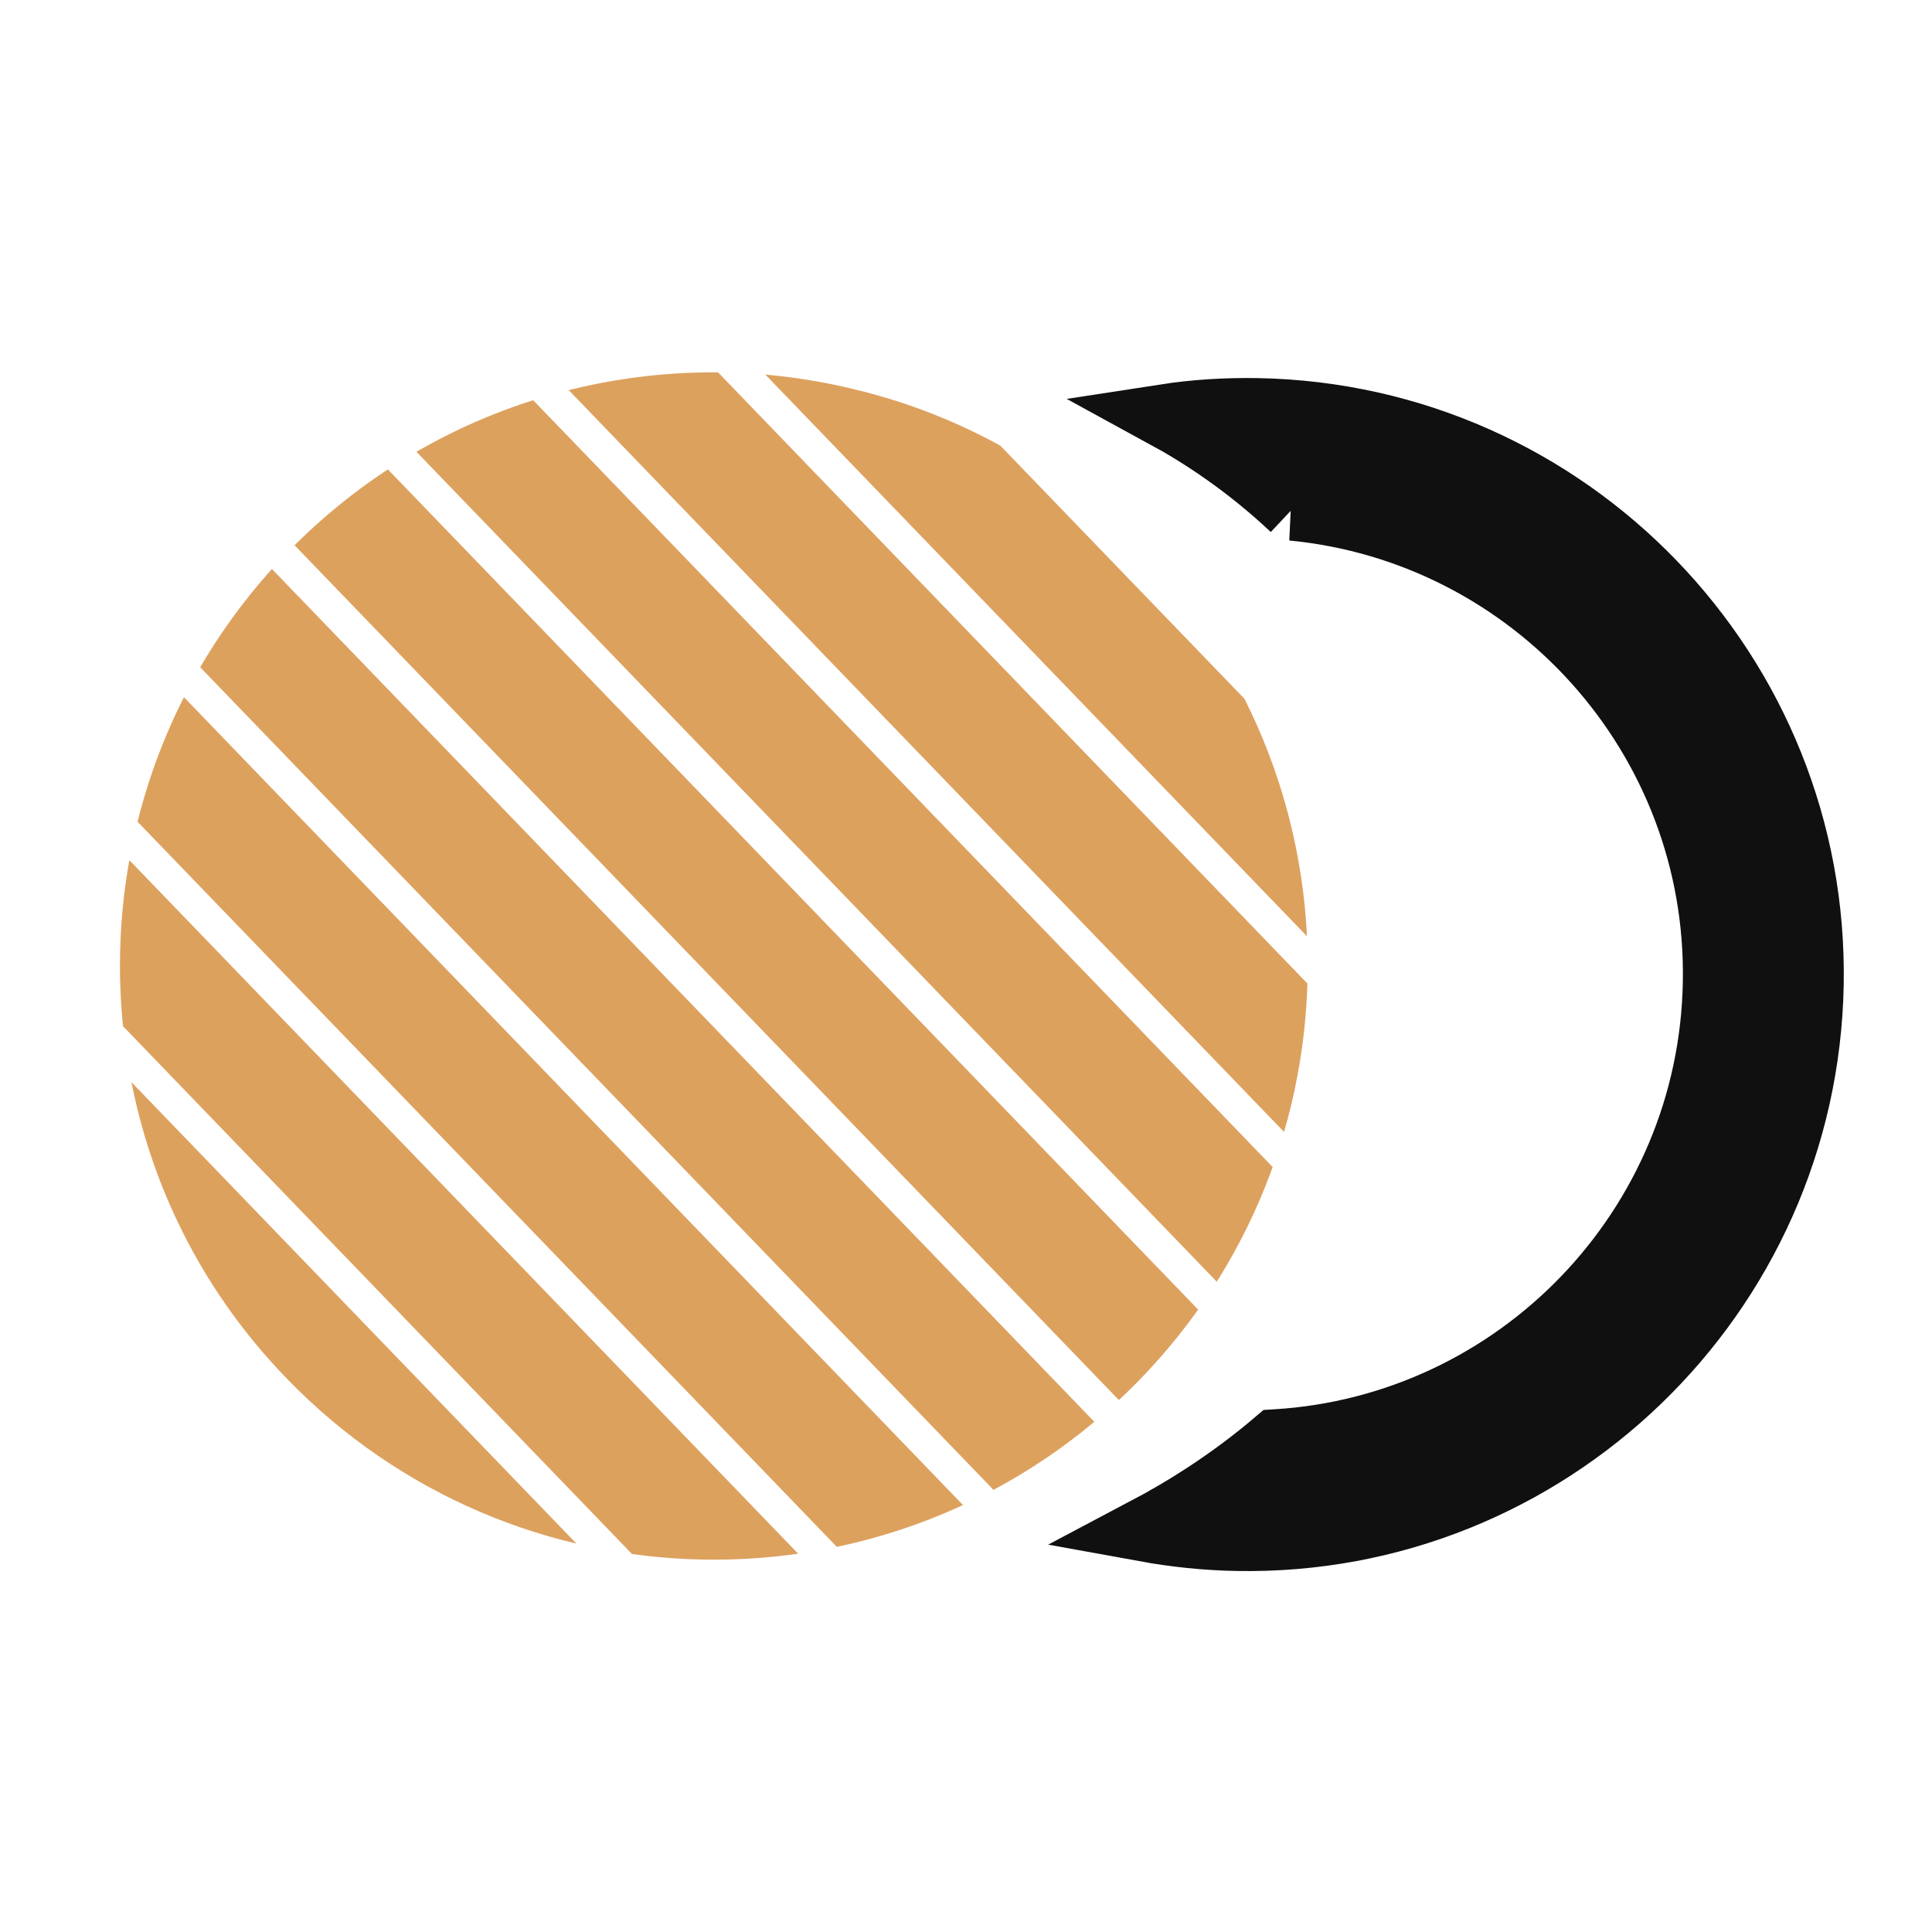
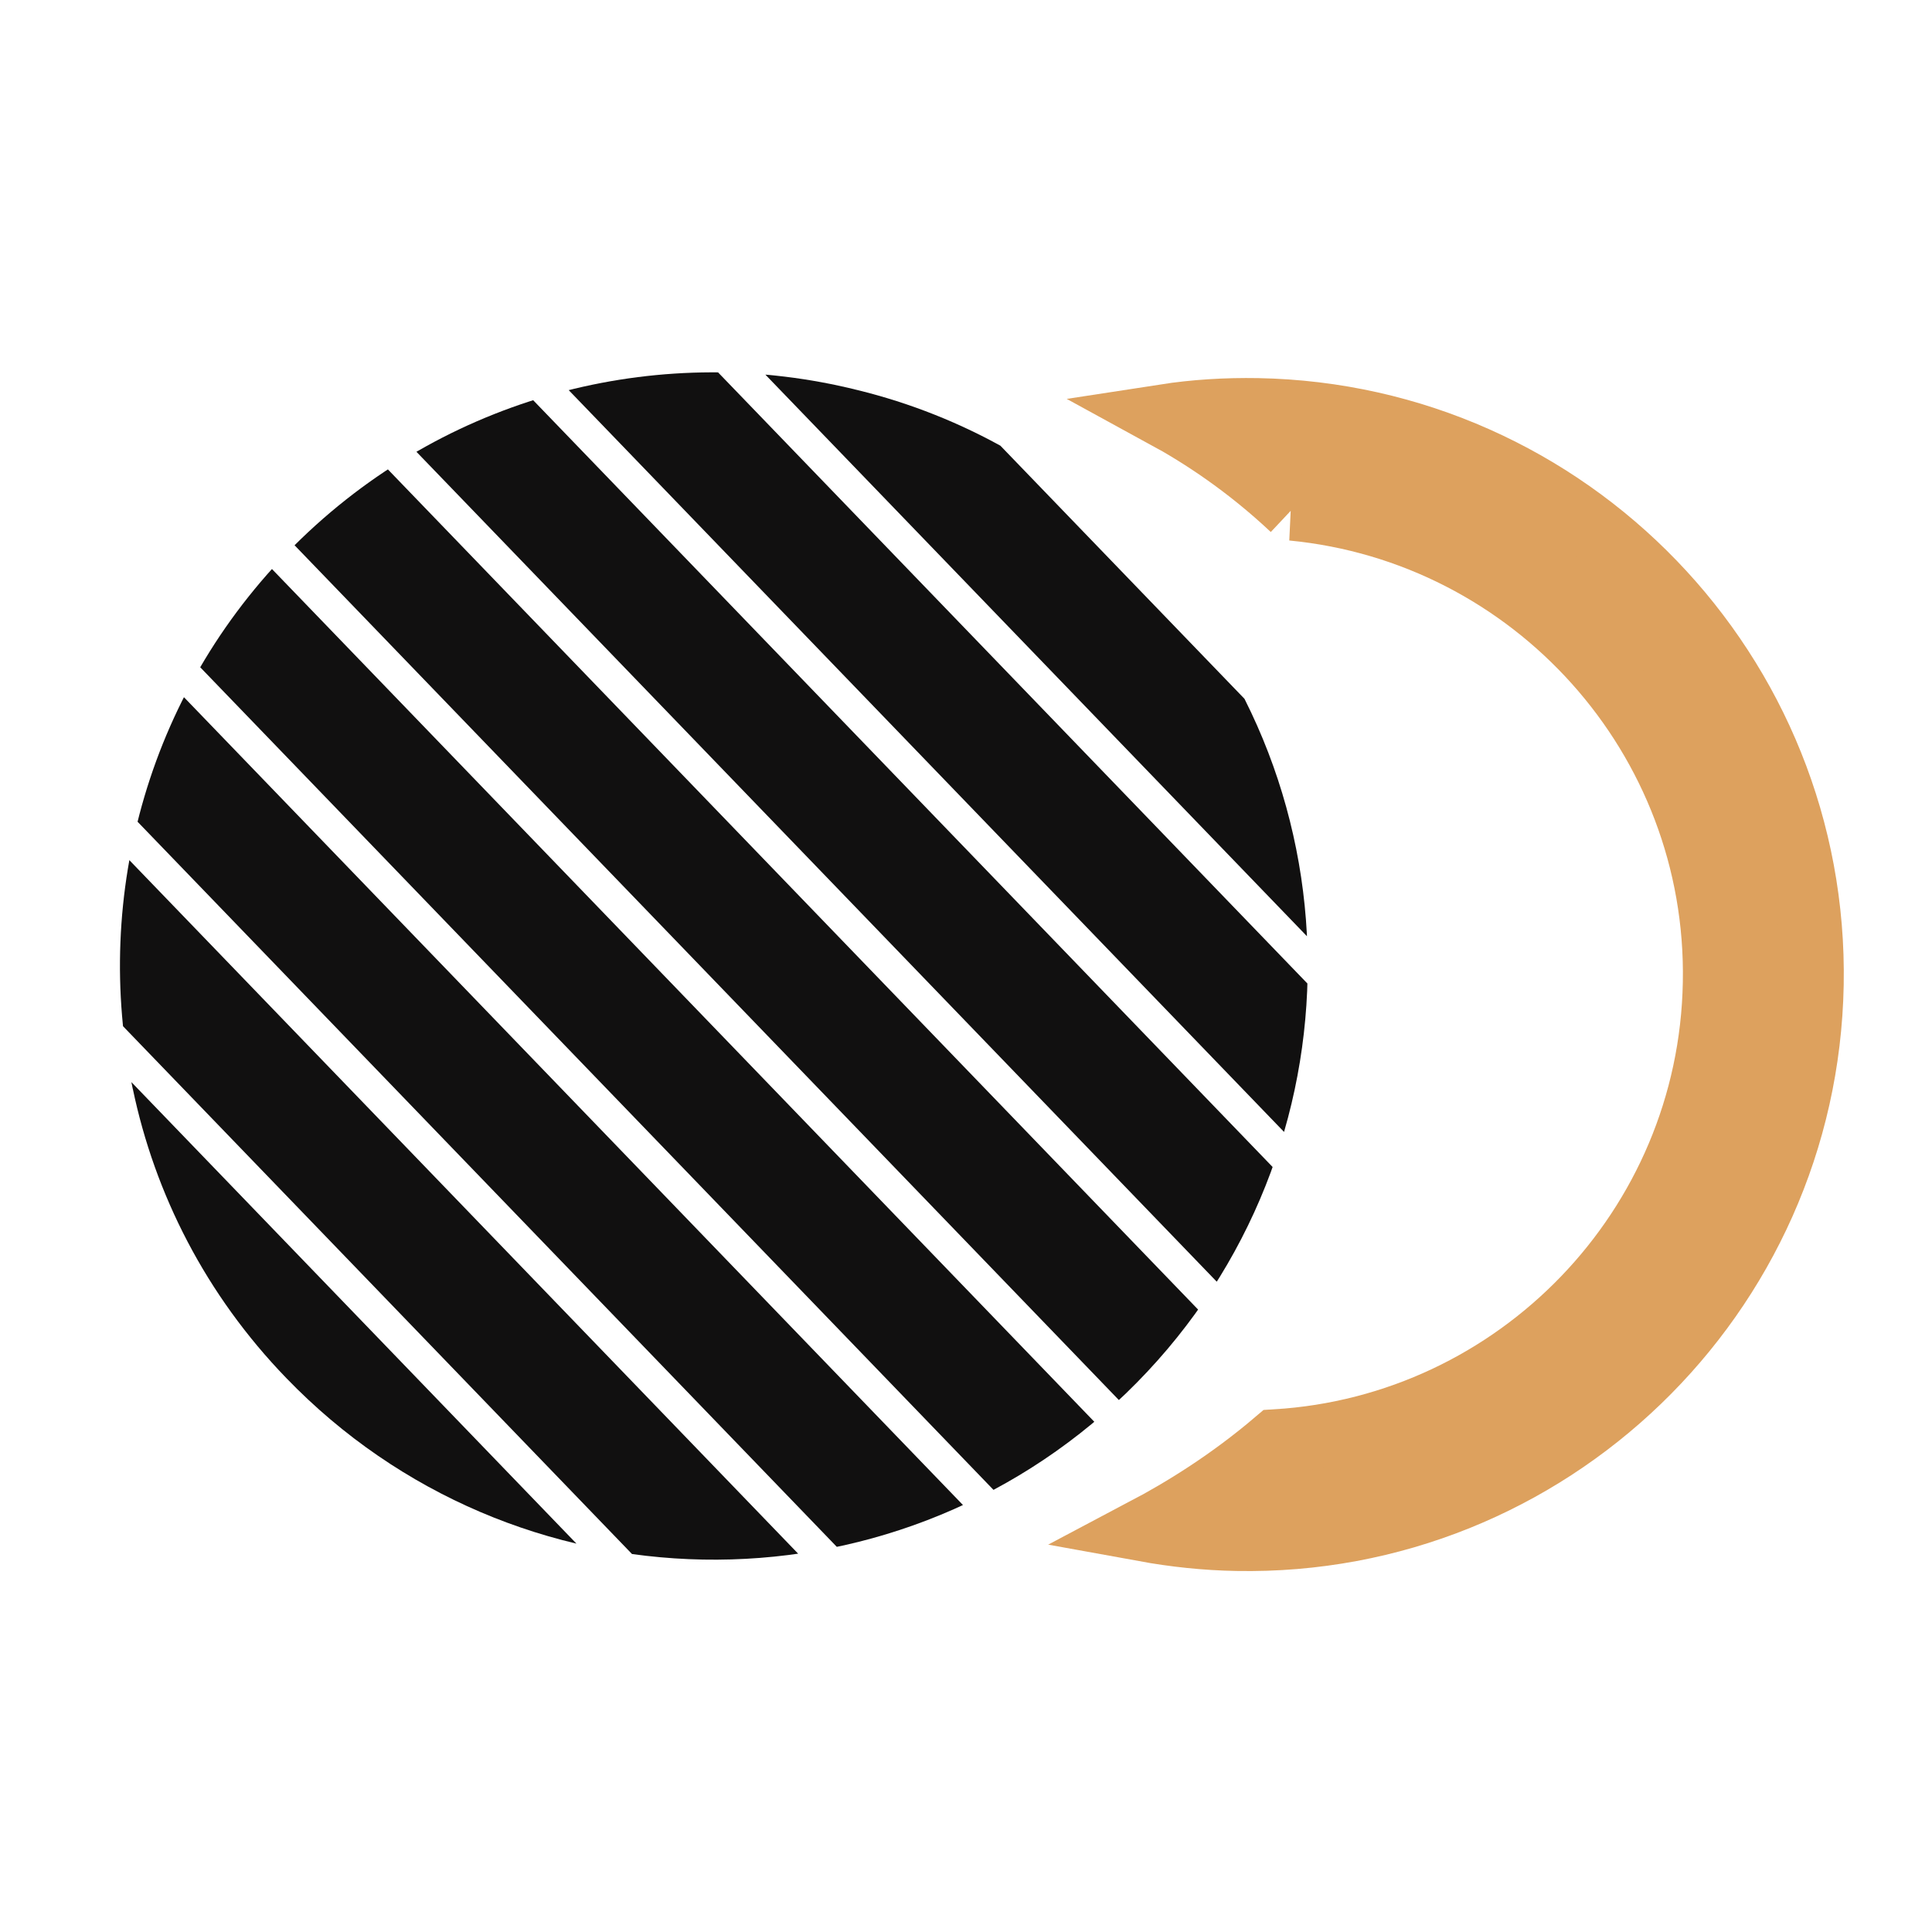
<svg xmlns="http://www.w3.org/2000/svg" id="Layer_2" data-name="Layer 2" viewBox="0 0 70.13 70.13">
  <defs>
    <style>
      .cls-1 {
-         stroke: #111010;
- 	fill: #111010;
+         stroke: #dda15e;
+ 	fill: #dda15e;
        stroke-miterlimit: 10;
        stroke-width: 2.31px;
      }

      .cls-2 {
-         fill: #dda15e;
+         fill: #111010;
      }

      .cls-3 {
        clip-path: url(#clippath);
      }

      .cls-4 {
        fill: none;
      }
    </style>
    <clipPath id="clippath">
      <path class="cls-4" d="m4.82,39.52c.8,3.83,2.65,7.48,5.57,10.5,8.27,8.57,21.91,8.82,30.48.56,8.57-8.27,8.83-21.91.56-30.48-2.91-3.02-6.5-5.01-10.3-5.94-6.96-1.74-14.64.04-20.19,5.39s-7.6,12.95-6.12,19.98Z" />
    </clipPath>
  </defs>
  <g id="Layer_1-2" data-name="Layer 1">
    <g>
      <path class="cls-4" d="m34.73,34.89c.21.1.43.22.66.34" />
      <g>
        <path class="cls-1" d="m46.91,18.47c8.74.84,15.5,8.3,15.33,17.2-.16,8.91-7.18,16.11-15.92,16.64-1.69,1.44-3.38,2.48-4.78,3.22,1.1.2,2.22.32,3.36.34,11.3.21,20.66-8.82,20.87-20.13s-8.82-20.65-20.12-20.86c-1.14-.02-2.28.05-3.38.22,1.32.72,2.98,1.8,4.65,3.37Z" />
        <g class="cls-3">
          <g>
            <rect class="cls-2" x="-7.41" y="44.79" width="48.52" height="4.35" transform="translate(-5.26 91.69) rotate(-133.96)" />
            <rect class="cls-2" x="-3.43" y="40.95" width="48.52" height="4.35" transform="translate(4.25 88.05) rotate(-133.96)" />
            <rect class="cls-2" x="4.54" y="33.26" width="48.52" height="4.35" transform="translate(23.29 80.77) rotate(-133.96)" />
            <rect class="cls-2" x=".56" y="37.1" width="48.52" height="4.35" transform="translate(13.77 84.41) rotate(-133.96)" />
            <rect class="cls-2" x="12.52" y="25.58" width="48.52" height="4.35" transform="translate(42.32 73.49) rotate(-133.96)" />
            <rect class="cls-2" x="8.53" y="29.42" width="48.52" height="4.35" transform="translate(32.81 77.13) rotate(-133.96)" />
            <rect class="cls-2" x="16.5" y="21.73" width="48.52" height="4.35" transform="translate(51.84 69.85) rotate(-133.96)" />
            <rect class="cls-2" x="-11.4" y="48.63" width="48.52" height="4.35" transform="translate(-14.78 95.33) rotate(-133.96)" />
            <rect class="cls-2" x="20.49" y="17.89" width="48.52" height="4.35" transform="translate(61.36 66.2) rotate(-133.96)" />
          </g>
          <g>
            <rect x="-35.23" y="63.72" width="48.52" height="4.35" transform="translate(-66.03 103.73) rotate(-133.96)" />
            <rect x="-39.22" y="67.56" width="48.52" height="4.35" transform="translate(-75.54 107.37) rotate(-133.96)" />
            <rect x="-27.26" y="56.03" width="48.52" height="4.35" transform="translate(-46.99 96.45) rotate(-133.96)" />
            <rect x="-31.25" y="59.87" width="48.52" height="4.35" transform="translate(-56.51 100.09) rotate(-133.96)" />
            <rect x="-23.28" y="52.19" width="48.52" height="4.35" transform="translate(-37.47 92.81) rotate(-133.96)" />
            <rect x="-19.29" y="48.35" width="48.52" height="4.35" transform="translate(-27.96 89.17) rotate(-133.96)" />
          </g>
        </g>
      </g>
      <rect class="cls-4" width="70.13" height="70.13" />
    </g>
  </g>
</svg>
